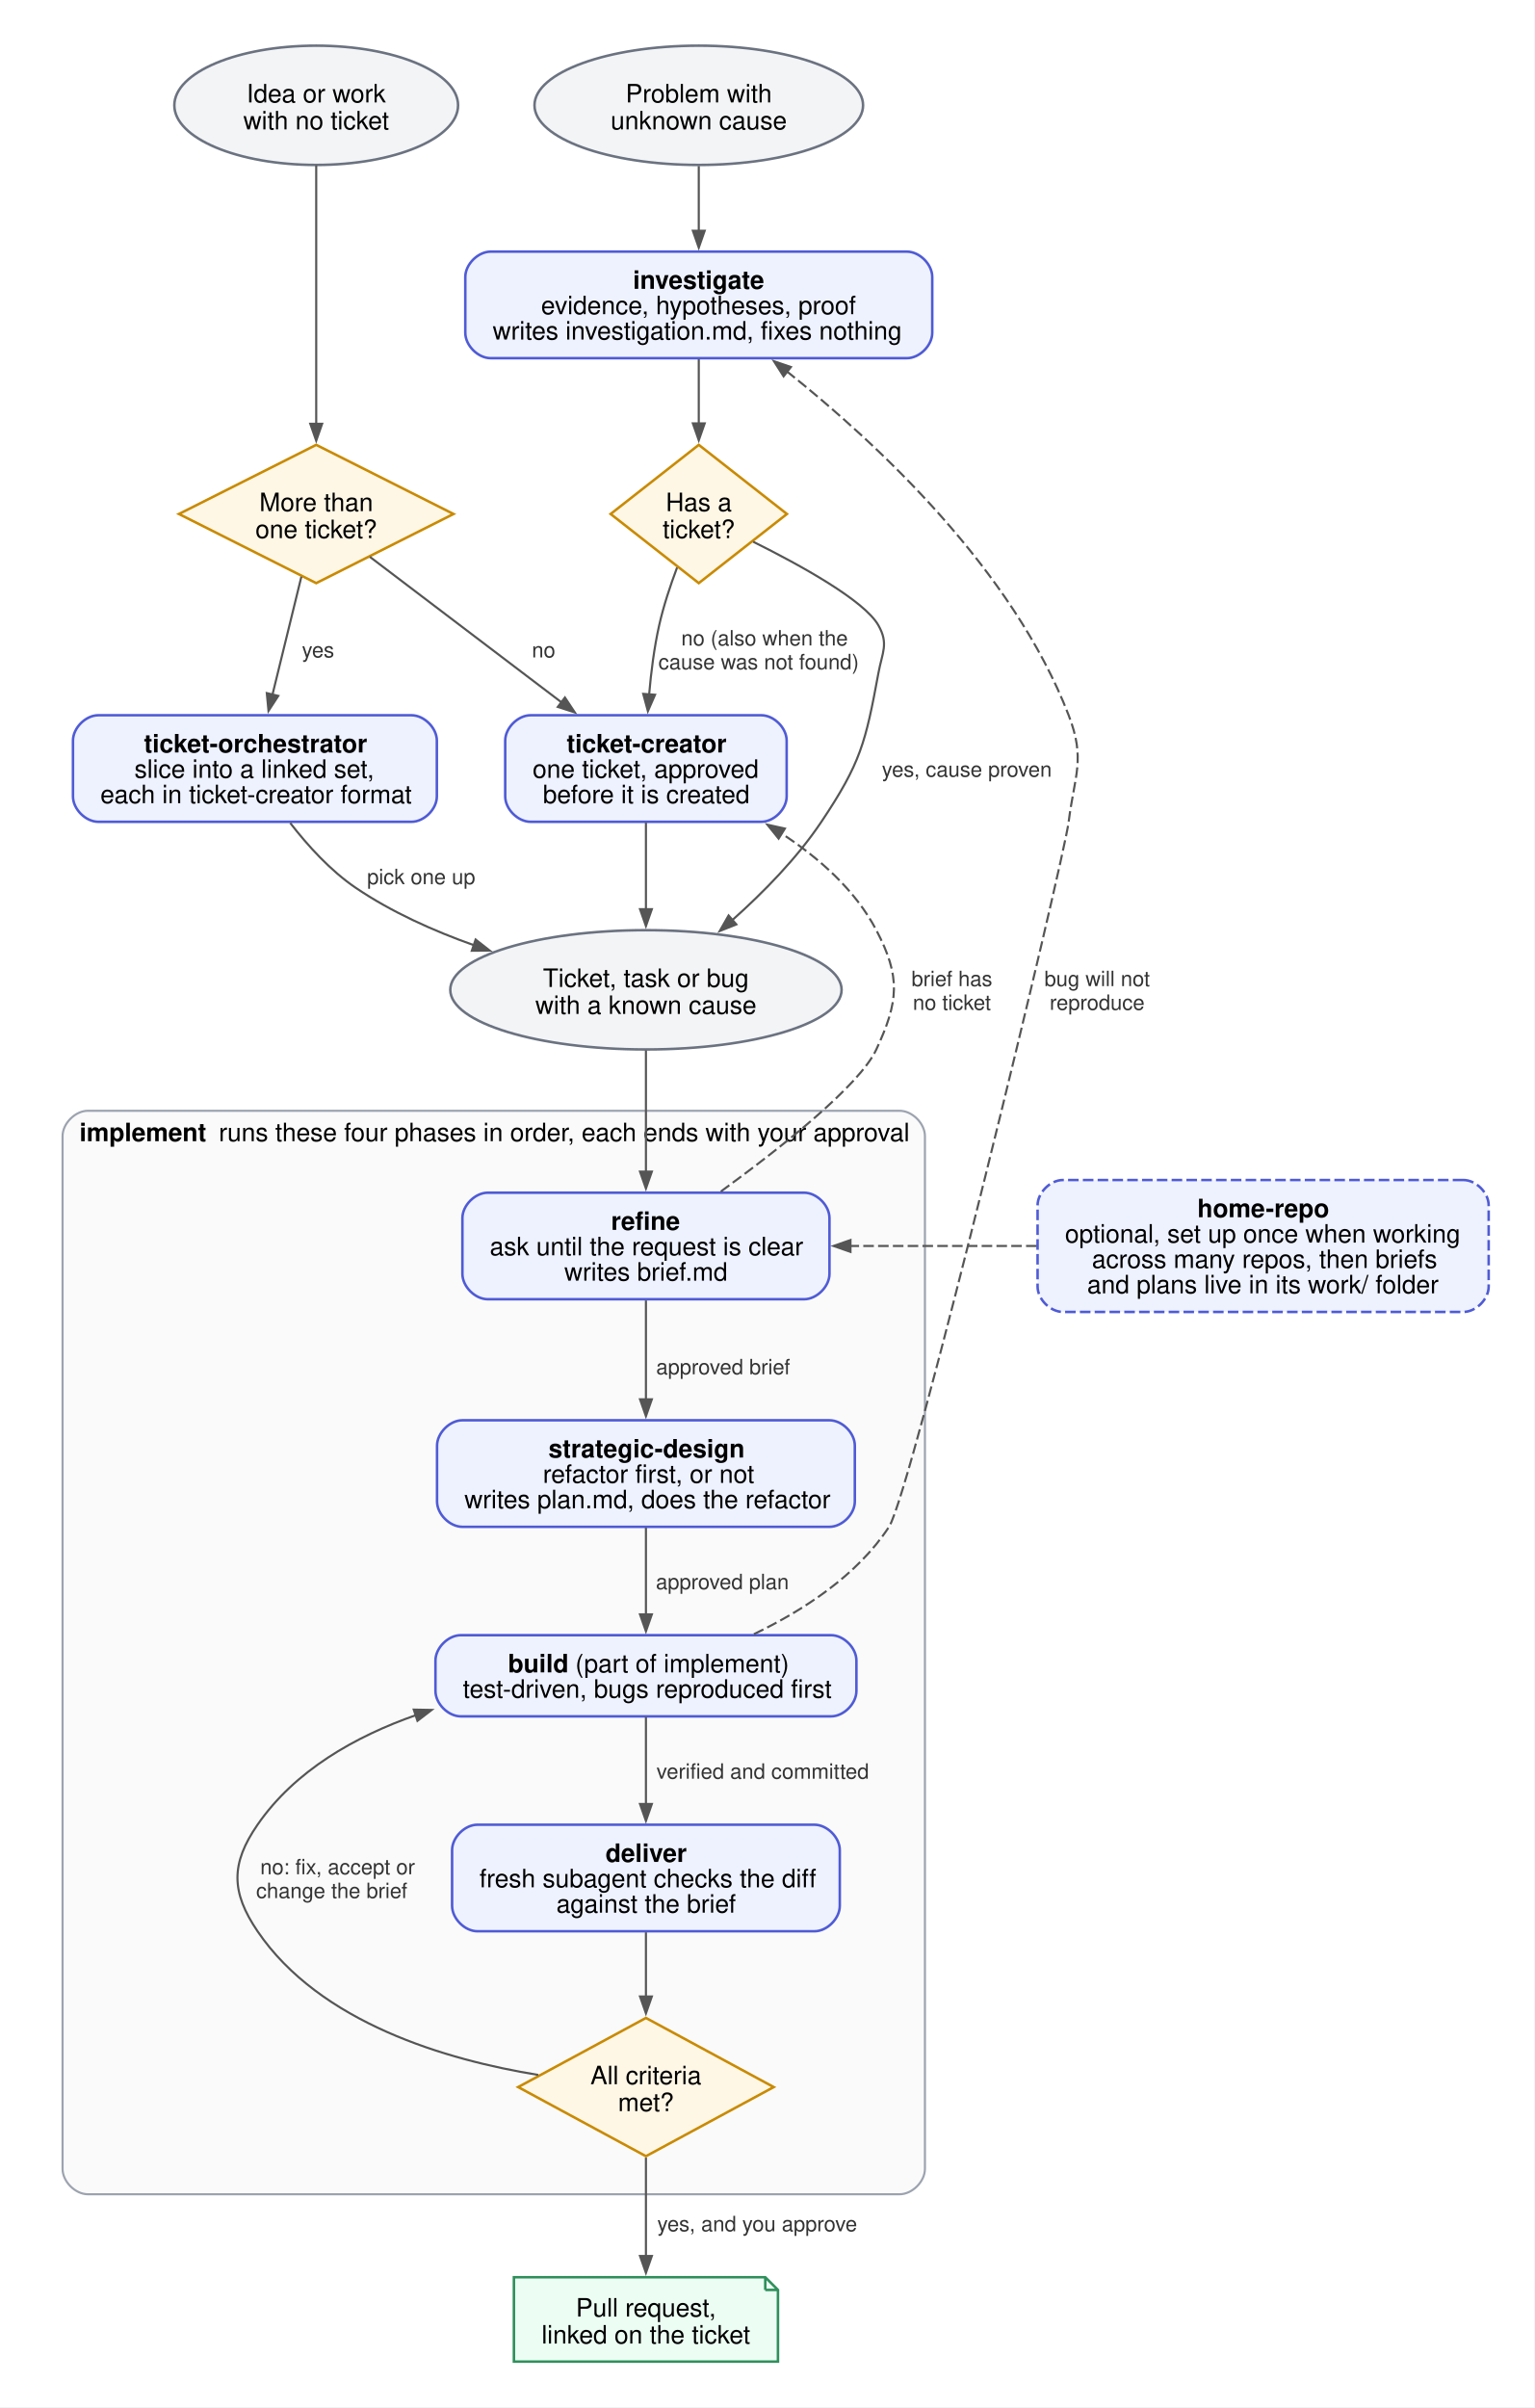
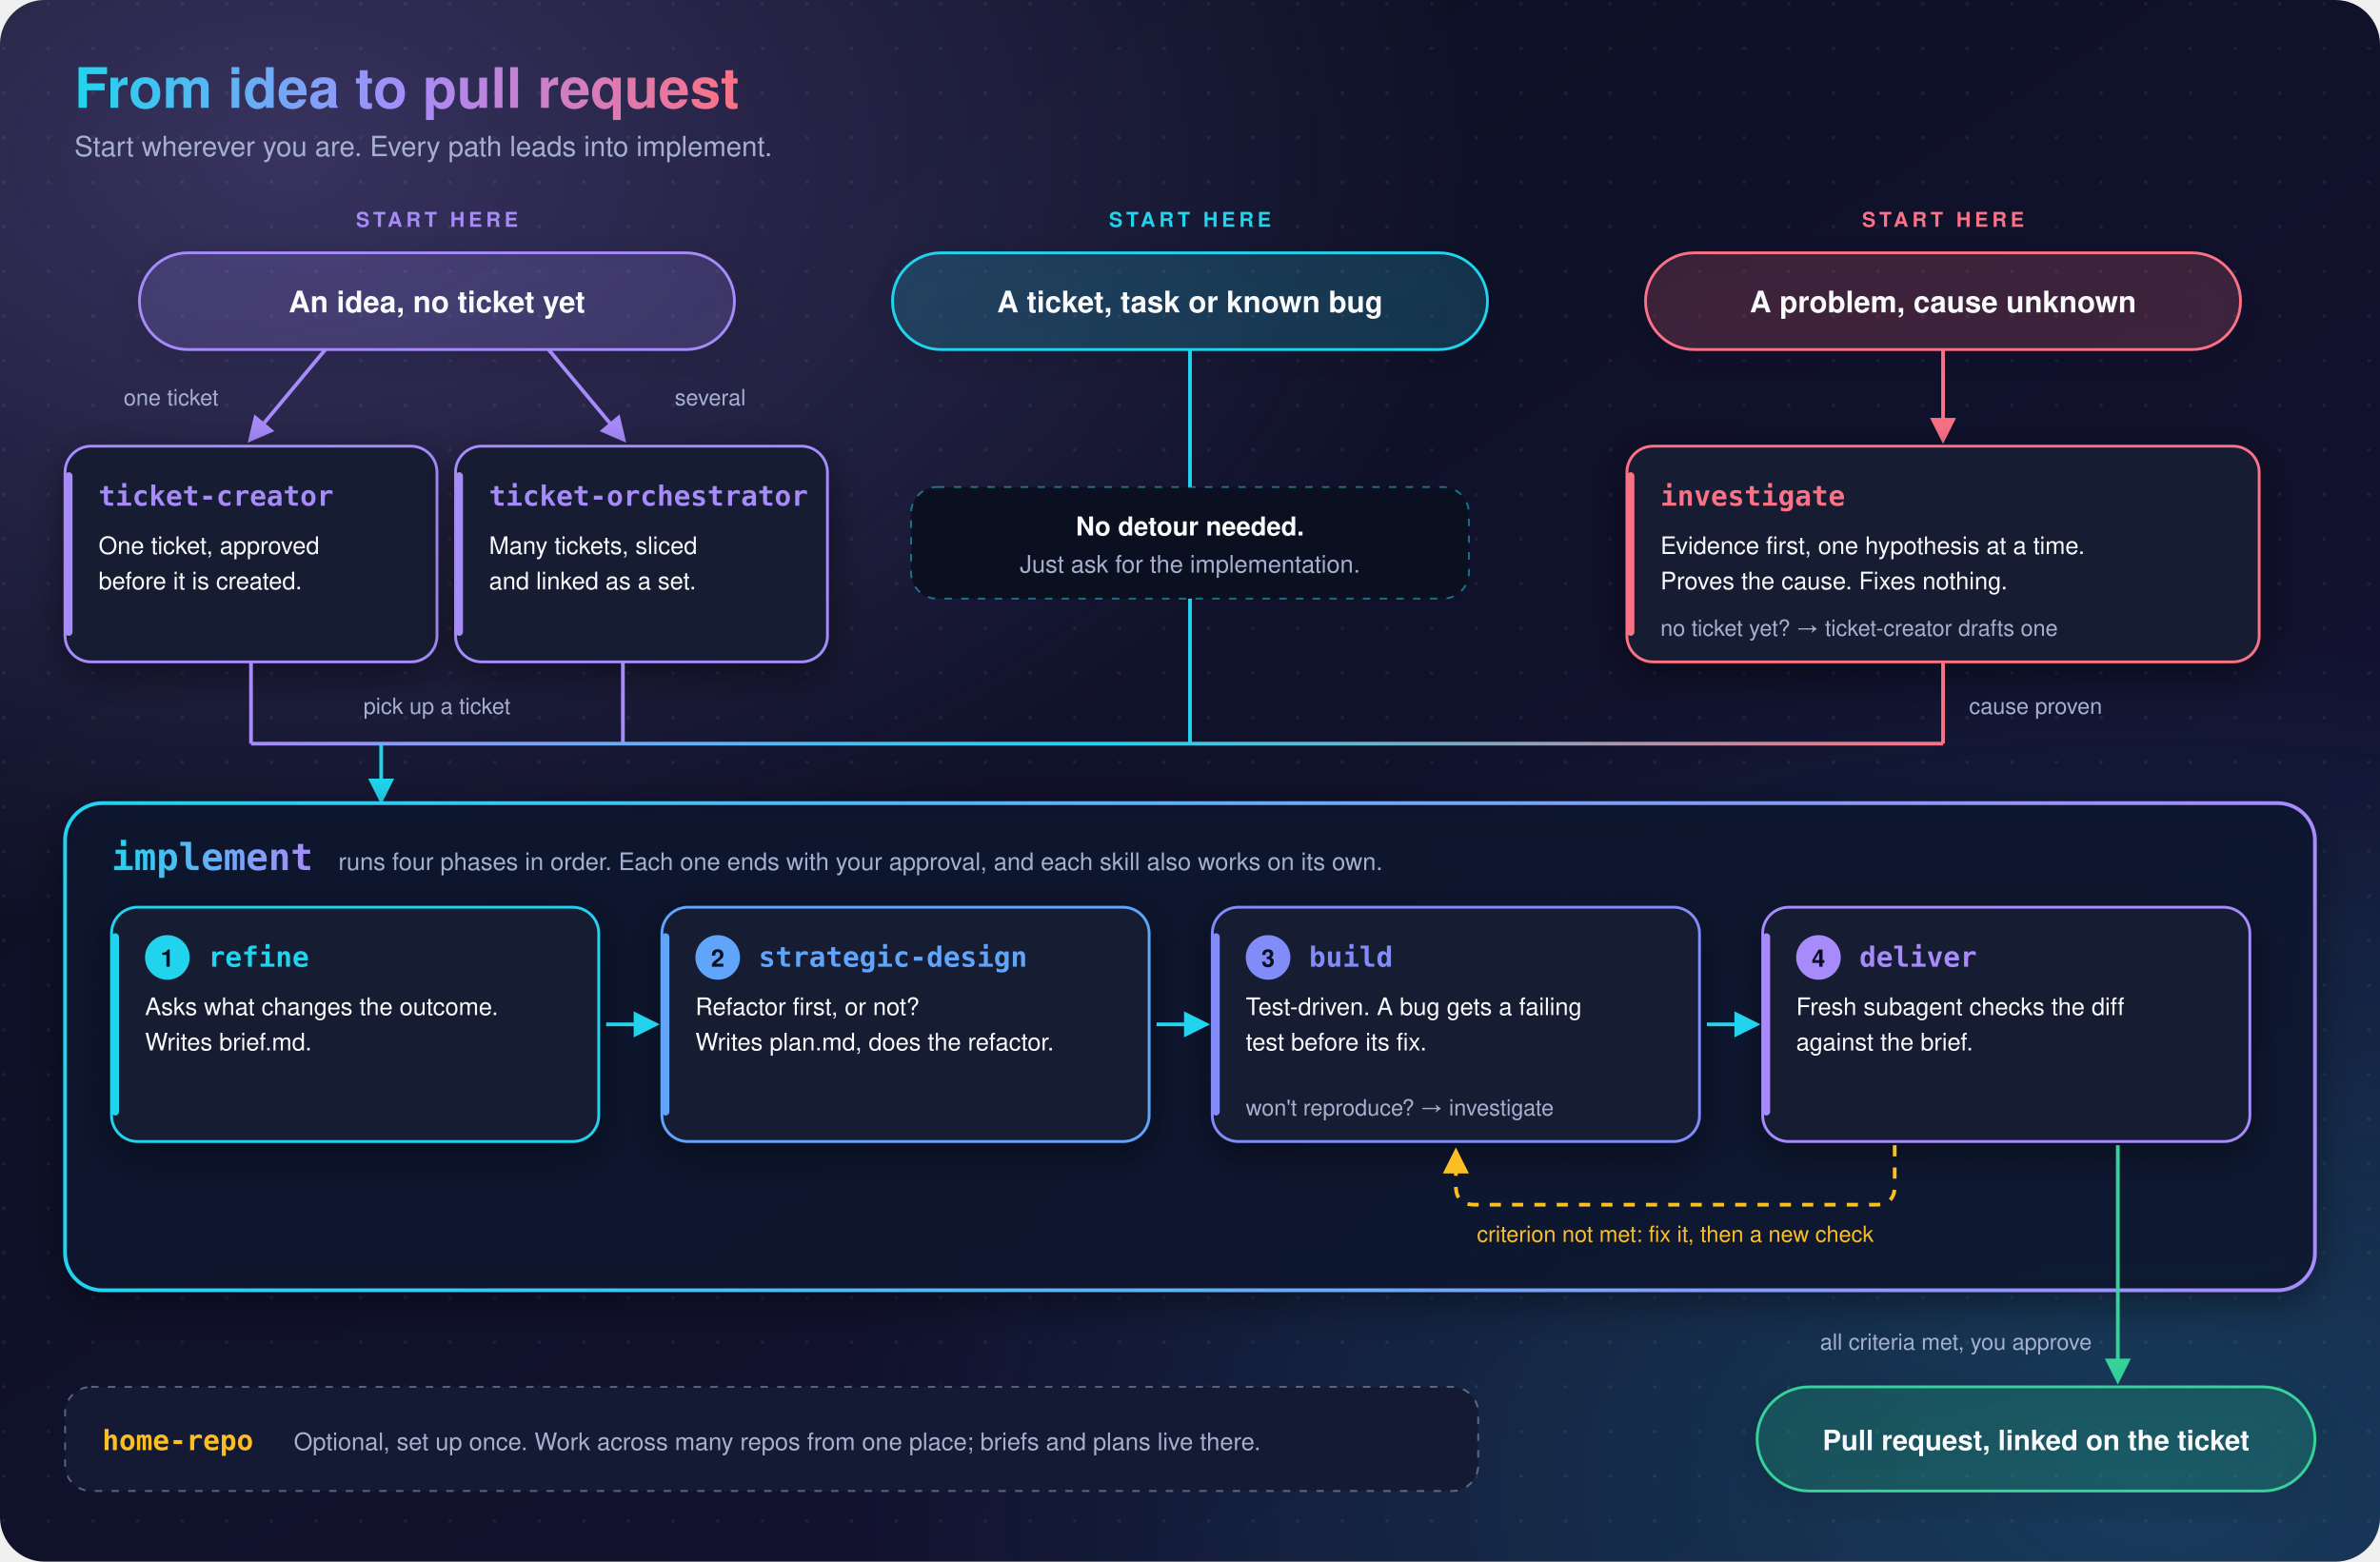
- <svg xmlns="http://www.w3.org/2000/svg" width="726pt" height="1139pt" viewBox="0.00 0.00 726.00 1139.00">
-   <g id="graph0" class="graph" transform="scale(1 1) rotate(0) translate(21.6 1117.05)">
-     <polygon fill="white" stroke="none" points="-21.6,21.6 -21.6,-1117.05 704.31,-1117.05 704.31,21.6 -21.6,21.6" />
-     <g id="clust1" class="cluster">
-       <path fill="#fafafa" stroke="#9ca3af" d="M20,-79.15C20,-79.15 404,-79.15 404,-79.15 410,-79.15 416,-85.15 416,-91.15 416,-91.15 416,-579.65 416,-579.65 416,-585.65 410,-591.65 404,-591.65 404,-591.65 20,-591.65 20,-591.65 14,-591.65 8,-585.65 8,-579.65 8,-579.65 8,-91.15 8,-91.15 8,-85.15 14,-79.15 20,-79.15" />
-       <text xml:space="preserve" text-anchor="start" x="16" y="-577.25" font-family="Helvetica,Arial,sans-serif" font-weight="bold" font-size="12.00">implement</text>
-       <text xml:space="preserve" text-anchor="start" x="75.25" y="-577.25" font-family="Helvetica,Arial,sans-serif" font-size="12.00">  runs these four phases in order, each ends with your approval</text>
-     </g>
-     <g id="node1" class="node">
-       <ellipse fill="#f3f4f6" stroke="#6b7280" stroke-width="1.2" cx="128" cy="-1067.24" rx="67.12" ry="28.21" />
-       <text xml:space="preserve" text-anchor="middle" x="128" y="-1068.59" font-family="Helvetica,Arial,sans-serif" font-size="12.00">Idea or work</text>
-       <text xml:space="preserve" text-anchor="middle" x="128" y="-1055.84" font-family="Helvetica,Arial,sans-serif" font-size="12.00">with no ticket</text>
-     </g>
-     <g id="node4" class="node">
-       <polygon fill="#fff7e6" stroke="#c98a00" stroke-width="1.2" points="128,-906.63 63.05,-873.93 128,-841.23 192.95,-873.93 128,-906.63" />
-       <text xml:space="preserve" text-anchor="middle" x="128" y="-875.28" font-family="Helvetica,Arial,sans-serif" font-size="12.00">More than</text>
-       <text xml:space="preserve" text-anchor="middle" x="128" y="-862.53" font-family="Helvetica,Arial,sans-serif" font-size="12.00">one ticket?</text>
-     </g>
-     <g id="edge6" class="edge">
-       <path fill="none" stroke="#555555" d="M128,-1038.83C128,-1006.73 128,-953.24 128,-916.14" />
-       <polygon fill="#555555" stroke="#555555" points="130.8,-916.59 128,-908.59 125.2,-916.59 130.8,-916.59" />
-     </g>
-     <g id="node2" class="node">
-       <ellipse fill="#f3f4f6" stroke="#6b7280" stroke-width="1.2" cx="309" cy="-1067.24" rx="77.73" ry="28.21" />
-       <text xml:space="preserve" text-anchor="middle" x="309" y="-1068.59" font-family="Helvetica,Arial,sans-serif" font-size="12.00">Problem with</text>
-       <text xml:space="preserve" text-anchor="middle" x="309" y="-1055.84" font-family="Helvetica,Arial,sans-serif" font-size="12.00">unknown cause</text>
-     </g>
-     <g id="node10" class="node">
-       <path fill="#eef2ff" stroke="#4f5bd5" stroke-width="1.2" d="M407.46,-998.03C407.46,-998.03 210.54,-998.03 210.54,-998.03 204.54,-998.03 198.54,-992.03 198.54,-986.03 198.54,-986.03 198.54,-959.63 198.54,-959.63 198.54,-953.63 204.54,-947.63 210.54,-947.63 210.54,-947.63 407.46,-947.63 407.46,-947.63 413.46,-947.63 419.46,-953.63 419.46,-959.63 419.46,-959.63 419.46,-986.03 419.46,-986.03 419.46,-992.03 413.46,-998.03 407.46,-998.03" />
-       <text xml:space="preserve" text-anchor="start" x="277.88" y="-980.43" font-family="Helvetica,Arial,sans-serif" font-weight="bold" font-size="12.00">investigate</text>
-       <text xml:space="preserve" text-anchor="start" x="234.38" y="-968.43" font-family="Helvetica,Arial,sans-serif" font-size="12.00">evidence, hypotheses, proof</text>
-       <text xml:space="preserve" text-anchor="start" x="211.5" y="-956.43" font-family="Helvetica,Arial,sans-serif" font-size="12.00">writes investigation.md, fixes nothing</text>
-     </g>
-     <g id="edge11" class="edge">
-       <path fill="none" stroke="#555555" d="M309,-1038.51C309,-1028.84 309,-1017.88 309,-1007.77" />
-       <polygon fill="#555555" stroke="#555555" points="311.8,-1007.91 309,-999.91 306.2,-1007.91 311.8,-1007.91" />
-     </g>
-     <g id="node3" class="node">
-       <ellipse fill="#f3f4f6" stroke="#6b7280" stroke-width="1.2" cx="284" cy="-648.86" rx="92.57" ry="28.21" />
-       <text xml:space="preserve" text-anchor="middle" x="284" y="-650.21" font-family="Helvetica,Arial,sans-serif" font-size="12.00">Ticket, task or bug</text>
-       <text xml:space="preserve" text-anchor="middle" x="284" y="-637.46" font-family="Helvetica,Arial,sans-serif" font-size="12.00">with a known cause</text>
-     </g>
-     <g id="node12" class="node">
-       <path fill="#eef2ff" stroke="#4f5bd5" stroke-width="1.2" d="M358.83,-552.9C358.83,-552.9 209.17,-552.9 209.17,-552.9 203.17,-552.9 197.17,-546.9 197.17,-540.9 197.17,-540.9 197.17,-514.5 197.17,-514.5 197.17,-508.5 203.17,-502.5 209.17,-502.5 209.17,-502.5 358.83,-502.5 358.83,-502.5 364.83,-502.5 370.83,-508.5 370.83,-514.5 370.83,-514.5 370.83,-540.9 370.83,-540.9 370.83,-546.9 364.83,-552.9 358.83,-552.9" />
-       <text xml:space="preserve" text-anchor="start" x="267.5" y="-535.3" font-family="Helvetica,Arial,sans-serif" font-weight="bold" font-size="12.00">refine</text>
-       <text xml:space="preserve" text-anchor="start" x="210.12" y="-523.3" font-family="Helvetica,Arial,sans-serif" font-size="12.00">ask until the request is clear</text>
-       <text xml:space="preserve" text-anchor="start" x="245.38" y="-511.3" font-family="Helvetica,Arial,sans-serif" font-size="12.00">writes brief.md</text>
-     </g>
-     <g id="edge15" class="edge">
-       <path fill="none" stroke="#555555" d="M284,-620.23C284,-603.09 284,-580.95 284,-562.74" />
-       <polygon fill="#555555" stroke="#555555" points="286.8,-562.87 284,-554.87 281.2,-562.87 286.8,-562.87" />
-     </g>
-     <g id="node8" class="node">
-       <path fill="#eef2ff" stroke="#4f5bd5" stroke-width="1.2" d="M338.58,-778.73C338.58,-778.73 229.42,-778.73 229.42,-778.73 223.42,-778.73 217.42,-772.73 217.42,-766.73 217.42,-766.73 217.42,-740.33 217.42,-740.33 217.42,-734.33 223.42,-728.33 229.42,-728.33 229.42,-728.33 338.58,-728.33 338.58,-728.33 344.58,-728.33 350.58,-734.33 350.58,-740.33 350.58,-740.33 350.58,-766.73 350.58,-766.73 350.58,-772.73 344.58,-778.73 338.58,-778.73" />
-       <text xml:space="preserve" text-anchor="start" x="246.5" y="-761.13" font-family="Helvetica,Arial,sans-serif" font-weight="bold" font-size="12.00">ticket-creator</text>
-       <text xml:space="preserve" text-anchor="start" x="230.38" y="-749.13" font-family="Helvetica,Arial,sans-serif" font-size="12.00">one ticket, approved</text>
-       <text xml:space="preserve" text-anchor="start" x="235.25" y="-737.13" font-family="Helvetica,Arial,sans-serif" font-size="12.00">before it is created</text>
-     </g>
-     <g id="edge7" class="edge">
-       <path fill="none" stroke="#555555" d="M153.41,-853.64C177.98,-834.99 215.58,-806.46 244.13,-784.78" />
-       <polygon fill="#555555" stroke="#555555" points="245.67,-787.13 250.35,-780.07 242.29,-782.67 245.67,-787.13" />
-       <text xml:space="preserve" text-anchor="middle" x="232.81" y="-806.1" font-family="Helvetica,Arial,sans-serif" font-size="10.00" fill="#333333">  no</text>
-     </g>
-     <g id="node9" class="node">
-       <path fill="#eef2ff" stroke="#4f5bd5" stroke-width="1.2" d="M173.08,-778.73C173.08,-778.73 24.92,-778.73 24.92,-778.73 18.92,-778.73 12.92,-772.73 12.92,-766.73 12.92,-766.73 12.92,-740.33 12.92,-740.33 12.92,-734.33 18.92,-728.33 24.92,-728.33 24.92,-728.33 173.08,-728.33 173.08,-728.33 179.08,-728.33 185.08,-734.33 185.08,-740.33 185.08,-740.33 185.08,-766.73 185.08,-766.73 185.08,-772.73 179.08,-778.73 173.08,-778.73" />
-       <text xml:space="preserve" text-anchor="start" x="46.5" y="-761.13" font-family="Helvetica,Arial,sans-serif" font-weight="bold" font-size="12.00">ticket-orchestrator</text>
-       <text xml:space="preserve" text-anchor="start" x="42" y="-749.13" font-family="Helvetica,Arial,sans-serif" font-size="12.00">slice into a linked set,</text>
-       <text xml:space="preserve" text-anchor="start" x="25.88" y="-737.13" font-family="Helvetica,Arial,sans-serif" font-size="12.00">each in ticket-creator format</text>
-     </g>
-     <g id="edge8" class="edge">
-       <path fill="none" stroke="#555555" d="M120.98,-844.27C116.84,-827.36 111.58,-805.89 107.24,-788.19" />
-       <polygon fill="#555555" stroke="#555555" points="110.05,-787.89 105.43,-780.79 104.62,-789.22 110.05,-787.89" />
-       <text xml:space="preserve" text-anchor="middle" x="126.11" y="-806.1" font-family="Helvetica,Arial,sans-serif" font-size="10.00" fill="#333333">  yes</text>
-     </g>
-     <g id="node5" class="node">
-       <polygon fill="#fff7e6" stroke="#c98a00" stroke-width="1.2" points="309,-906.63 267.3,-873.93 309,-841.23 350.7,-873.93 309,-906.63" />
-       <text xml:space="preserve" text-anchor="middle" x="309" y="-875.28" font-family="Helvetica,Arial,sans-serif" font-size="12.00">Has a</text>
-       <text xml:space="preserve" text-anchor="middle" x="309" y="-862.53" font-family="Helvetica,Arial,sans-serif" font-size="12.00">ticket?</text>
-     </g>
-     <g id="edge14" class="edge">
-       <path fill="none" stroke="#555555" d="M334.75,-860.8C357.28,-849.6 387.4,-832.97 394,-821.23 398.9,-812.51 395.82,-808.56 394,-798.73 387.9,-765.78 385.64,-756.18 367,-728.33 355.53,-711.19 339.68,-695.03 324.91,-681.88" />
-       <polygon fill="#555555" stroke="#555555" points="326.78,-679.8 318.91,-676.67 323.11,-684.03 326.78,-679.8" />
-       <text xml:space="preserve" text-anchor="middle" x="433.04" y="-749.65" font-family="Helvetica,Arial,sans-serif" font-size="10.00" fill="#333333">  yes, cause proven</text>
-     </g>
-     <g id="edge13" class="edge">
-       <path fill="none" stroke="#555555" d="M298.73,-848.59C295.53,-840.07 292.3,-830.36 290.25,-821.23 287.89,-810.71 286.42,-799.07 285.51,-788.5" />
-       <polygon fill="#555555" stroke="#555555" points="288.31,-788.43 284.92,-780.66 282.72,-788.85 288.31,-788.43" />
-       <text xml:space="preserve" text-anchor="middle" x="340.12" y="-811.73" font-family="Helvetica,Arial,sans-serif" font-size="10.00" fill="#333333">no (also when the</text>
-       <text xml:space="preserve" text-anchor="middle" x="340.12" y="-800.48" font-family="Helvetica,Arial,sans-serif" font-size="10.00" fill="#333333">cause was not found)  </text>
-     </g>
-     <g id="node6" class="node">
-       <polygon fill="#fff7e6" stroke="#c98a00" stroke-width="1.2" points="284,-162.55 223.55,-129.85 284,-97.15 344.45,-129.85 284,-162.55" />
-       <text xml:space="preserve" text-anchor="middle" x="284" y="-131.2" font-family="Helvetica,Arial,sans-serif" font-size="12.00">All criteria</text>
-       <text xml:space="preserve" text-anchor="middle" x="284" y="-118.45" font-family="Helvetica,Arial,sans-serif" font-size="12.00">met?</text>
-     </g>
-     <g id="node7" class="node">
-       <polygon fill="#ecfdf3" stroke="#2f8f5b" stroke-width="1.2" points="340.46,-39.9 221.54,-39.9 221.54,0 346.46,0 346.46,-33.9 340.46,-39.9" />
-       <polyline fill="none" stroke="#2f8f5b" stroke-width="1.2" points="340.46,-39.9 340.46,-33.9" />
-       <polyline fill="none" stroke="#2f8f5b" stroke-width="1.2" points="346.46,-33.9 340.46,-33.9" />
-       <text xml:space="preserve" text-anchor="middle" x="284" y="-21.3" font-family="Helvetica,Arial,sans-serif" font-size="12.00">Pull request,</text>
-       <text xml:space="preserve" text-anchor="middle" x="284" y="-8.55" font-family="Helvetica,Arial,sans-serif" font-size="12.00">linked on the ticket</text>
-     </g>
-     <g id="edge16" class="edge">
-       <path fill="none" stroke="#555555" d="M284,-96.48C284,-81.65 284,-64.22 284,-49.84" />
-       <polygon fill="#555555" stroke="#555555" points="286.8,-49.95 284,-41.95 281.2,-49.95 286.8,-49.95" />
-       <text xml:space="preserve" text-anchor="middle" x="333.88" y="-61.65" font-family="Helvetica,Arial,sans-serif" font-size="10.00" fill="#333333">  yes, and you approve</text>
-     </g>
-     <g id="node14" class="node">
-       <path fill="#eef2ff" stroke="#4f5bd5" stroke-width="1.2" d="M371.58,-343.6C371.58,-343.6 196.42,-343.6 196.42,-343.6 190.42,-343.6 184.42,-337.6 184.42,-331.6 184.42,-331.6 184.42,-317.2 184.42,-317.2 184.42,-311.2 190.42,-305.2 196.42,-305.2 196.42,-305.2 371.58,-305.2 371.58,-305.2 377.58,-305.2 383.58,-311.2 383.58,-317.2 383.58,-317.2 383.58,-331.6 383.58,-331.6 383.58,-337.6 377.58,-343.6 371.58,-343.6" />
-       <text xml:space="preserve" text-anchor="start" x="218.75" y="-326" font-family="Helvetica,Arial,sans-serif" font-weight="bold" font-size="12.00">build</text>
-       <text xml:space="preserve" text-anchor="start" x="247.25" y="-326" font-family="Helvetica,Arial,sans-serif" font-size="12.00"> (part of implement)</text>
-       <text xml:space="preserve" text-anchor="start" x="197.38" y="-314" font-family="Helvetica,Arial,sans-serif" font-size="12.00">test-driven, bugs reproduced first</text>
-     </g>
-     <g id="edge5" class="edge">
-       <path fill="none" stroke="#555555" d="M233.03,-135.6C189.63,-142.65 129.76,-160.14 100.25,-203.55 87.66,-222.08 87.51,-235.52 100.25,-253.95 117.9,-279.49 146.22,-295.64 175.4,-305.86" />
-       <polygon fill="#555555" stroke="#555555" points="174.15,-308.4 182.62,-308.24 175.9,-303.08 174.15,-308.4" />
-       <text xml:space="preserve" text-anchor="middle" x="138.12" y="-230.5" font-family="Helvetica,Arial,sans-serif" font-size="10.00" fill="#333333">no: fix, accept or</text>
-       <text xml:space="preserve" text-anchor="middle" x="138.12" y="-219.25" font-family="Helvetica,Arial,sans-serif" font-size="10.00" fill="#333333">change the brief  </text>
-     </g>
-     <g id="edge9" class="edge">
-       <path fill="none" stroke="#555555" d="M284,-727.94C284,-715.6 284,-700.4 284,-686.7" />
-       <polygon fill="#555555" stroke="#555555" points="286.8,-687.02 284,-679.02 281.2,-687.02 286.8,-687.02" />
-     </g>
-     <g id="edge10" class="edge">
-       <path fill="none" stroke="#555555" d="M115.71,-727.77C123.98,-717.09 134.76,-705.2 146.75,-697.08 163.57,-685.68 183.42,-676.77 202.71,-669.93" />
-       <polygon fill="#555555" stroke="#555555" points="203.42,-672.64 210.09,-667.41 201.62,-667.34 203.42,-672.64" />
-       <text xml:space="preserve" text-anchor="middle" x="174.88" y="-698.83" font-family="Helvetica,Arial,sans-serif" font-size="10.00" fill="#333333">  pick one up</text>
-     </g>
-     <g id="edge12" class="edge">
-       <path fill="none" stroke="#555555" d="M309,-947.12C309,-937.85 309,-927.04 309,-916.64" />
-       <polygon fill="#555555" stroke="#555555" points="311.8,-916.79 309,-908.79 306.2,-916.79 311.8,-916.79" />
-     </g>
-     <g id="node11" class="node">
-       <path fill="#eef2ff" stroke="#4f5bd5" stroke-width="1.2" stroke-dasharray="5,2" d="M670.71,-558.9C670.71,-558.9 481.29,-558.9 481.29,-558.9 475.29,-558.9 469.29,-552.9 469.29,-546.9 469.29,-546.9 469.29,-508.5 469.29,-508.5 469.29,-502.5 475.29,-496.5 481.29,-496.5 481.29,-496.5 670.71,-496.5 670.71,-496.5 676.71,-496.5 682.71,-502.5 682.71,-508.5 682.71,-508.5 682.71,-546.9 682.71,-546.9 682.71,-552.9 676.71,-558.9 670.71,-558.9" />
-       <text xml:space="preserve" text-anchor="start" x="544.88" y="-541.3" font-family="Helvetica,Arial,sans-serif" font-weight="bold" font-size="12.00">home-repo</text>
-       <text xml:space="preserve" text-anchor="start" x="482.25" y="-529.3" font-family="Helvetica,Arial,sans-serif" font-size="12.00">optional, set up once when working</text>
-       <text xml:space="preserve" text-anchor="start" x="495" y="-517.3" font-family="Helvetica,Arial,sans-serif" font-size="12.00">across many repos, then briefs</text>
-       <text xml:space="preserve" text-anchor="start" x="492.75" y="-505.3" font-family="Helvetica,Arial,sans-serif" font-size="12.00">and plans live in its work/ folder</text>
-     </g>
-     <g id="edge19" class="edge">
-       <path fill="none" stroke="#555555" stroke-dasharray="5,2" d="M468.83,-527.7C439.36,-527.7 409.88,-527.7 380.41,-527.7" />
-       <polygon fill="#555555" stroke="#555555" points="380.77,-524.9 372.77,-527.7 380.77,-530.5 380.77,-524.9" />
-     </g>
-     <g id="edge18" class="edge">
-       <path fill="none" stroke="#555555" stroke-dasharray="5,2" d="M319.43,-553.45C348.13,-574.37 385.07,-603.59 393,-620.65 403.57,-643.39 404.64,-654.86 393,-677.08 383,-696.16 365.73,-711.38 347.86,-723.01" />
-       <polygon fill="#555555" stroke="#555555" points="346.78,-720.38 341.46,-726.97 349.74,-725.13 346.78,-720.38" />
-       <text xml:space="preserve" text-anchor="middle" x="424.58" y="-650.61" font-family="Helvetica,Arial,sans-serif" font-size="10.00" fill="#333333">   brief has</text>
-       <text xml:space="preserve" text-anchor="middle" x="424.58" y="-639.36" font-family="Helvetica,Arial,sans-serif" font-size="10.00" fill="#333333">   no ticket</text>
-     </g>
-     <g id="node13" class="node">
-       <path fill="#eef2ff" stroke="#4f5bd5" stroke-width="1.2" d="M370.83,-445.25C370.83,-445.25 197.17,-445.25 197.17,-445.25 191.17,-445.25 185.17,-439.25 185.17,-433.25 185.17,-433.25 185.17,-406.85 185.17,-406.85 185.17,-400.85 191.17,-394.85 197.17,-394.85 197.17,-394.85 370.83,-394.85 370.83,-394.85 376.83,-394.85 382.83,-400.85 382.83,-406.85 382.83,-406.85 382.83,-433.25 382.83,-433.25 382.83,-439.25 376.83,-445.25 370.83,-445.25" />
-       <text xml:space="preserve" text-anchor="start" x="237.88" y="-427.65" font-family="Helvetica,Arial,sans-serif" font-weight="bold" font-size="12.00">strategic-design</text>
-       <text xml:space="preserve" text-anchor="start" x="235.25" y="-415.65" font-family="Helvetica,Arial,sans-serif" font-size="12.00">refactor first, or not</text>
-       <text xml:space="preserve" text-anchor="start" x="198.12" y="-403.65" font-family="Helvetica,Arial,sans-serif" font-size="12.00">writes plan.md, does the refactor</text>
-     </g>
-     <g id="edge1" class="edge">
-       <path fill="none" stroke="#555555" d="M284,-501.93C284,-487.89 284,-470.12 284,-454.82" />
-       <polygon fill="#555555" stroke="#555555" points="286.8,-455.18 284,-447.18 281.2,-455.18 286.8,-455.18" />
-       <text xml:space="preserve" text-anchor="middle" x="317.75" y="-467" font-family="Helvetica,Arial,sans-serif" font-size="10.00" fill="#333333">  approved brief</text>
-     </g>
-     <g id="edge2" class="edge">
-       <path fill="none" stroke="#555555" d="M284,-394.44C284,-381.83 284,-366.43 284,-353.37" />
-       <polygon fill="#555555" stroke="#555555" points="286.8,-353.44 284,-345.44 281.2,-353.44 286.8,-353.44" />
-       <text xml:space="preserve" text-anchor="middle" x="317.38" y="-365.35" font-family="Helvetica,Arial,sans-serif" font-size="10.00" fill="#333333">  approved plan</text>
-     </g>
-     <g id="edge17" class="edge">
-       <path fill="none" stroke="#555555" stroke-dasharray="5,2" d="M335.1,-344.1C358.34,-355.25 383.95,-371.81 399,-394.85 409.45,-410.86 481.62,-709.36 484,-728.33 486.79,-750.55 492.06,-757.83 484,-778.73 457.43,-847.62 393.61,-907.15 350.84,-941.26" />
-       <polygon fill="#555555" stroke="#555555" points="349.13,-939.04 344.57,-946.19 352.59,-943.45 349.13,-939.04" />
-       <text xml:space="preserve" text-anchor="middle" x="497.47" y="-650.61" font-family="Helvetica,Arial,sans-serif" font-size="10.00" fill="#333333">bug will not</text>
-       <text xml:space="preserve" text-anchor="middle" x="497.47" y="-639.36" font-family="Helvetica,Arial,sans-serif" font-size="10.00" fill="#333333">reproduce</text>
-     </g>
-     <g id="node15" class="node">
-       <path fill="#eef2ff" stroke="#4f5bd5" stroke-width="1.2" d="M363.71,-253.95C363.71,-253.95 204.29,-253.95 204.29,-253.95 198.29,-253.95 192.29,-247.95 192.29,-241.95 192.29,-241.95 192.29,-215.55 192.29,-215.55 192.29,-209.55 198.29,-203.55 204.29,-203.55 204.29,-203.55 363.71,-203.55 363.71,-203.55 369.71,-203.55 375.71,-209.55 375.71,-215.55 375.71,-215.55 375.71,-241.95 375.71,-241.95 375.71,-247.95 369.71,-253.95 363.71,-253.95" />
-       <text xml:space="preserve" text-anchor="start" x="264.88" y="-236.35" font-family="Helvetica,Arial,sans-serif" font-weight="bold" font-size="12.00">deliver</text>
-       <text xml:space="preserve" text-anchor="start" x="205.25" y="-224.35" font-family="Helvetica,Arial,sans-serif" font-size="12.00">fresh subagent checks the diff</text>
-       <text xml:space="preserve" text-anchor="start" x="241.62" y="-212.35" font-family="Helvetica,Arial,sans-serif" font-size="12.00">against the brief</text>
-     </g>
-     <g id="edge3" class="edge">
-       <path fill="none" stroke="#555555" d="M284,-304.9C284,-293.12 284,-277.51 284,-263.56" />
-       <polygon fill="#555555" stroke="#555555" points="286.8,-263.76 284,-255.76 281.2,-263.76 286.8,-263.76" />
-       <text xml:space="preserve" text-anchor="middle" x="336.5" y="-275.7" font-family="Helvetica,Arial,sans-serif" font-size="10.00" fill="#333333">  verified and committed</text>
-     </g>
-     <g id="edge4" class="edge">
-       <path fill="none" stroke="#555555" d="M284,-203.05C284,-193.77 284,-182.96 284,-172.57" />
-       <polygon fill="#555555" stroke="#555555" points="286.8,-172.71 284,-164.71 281.2,-172.71 286.8,-172.71" />
-     </g>
-   </g>
+ <svg xmlns="http://www.w3.org/2000/svg" viewBox="0 0 1280 840" width="1280" height="840" role="img" aria-label="Workflow: three starting points that all lead into the implement skill and end in a pull request">
+   <defs>
+     <linearGradient id="bg" x1="0" y1="0" x2="1" y2="1">
+       <stop offset="0" stop-color="#0b1020" />
+       <stop offset="1" stop-color="#151235" />
+     </linearGradient>
+     <radialGradient id="g1" cx="0.12" cy="0.1" r="0.5">
+       <stop offset="0" stop-color="#a78bfa" stop-opacity="0.28" />
+       <stop offset="1" stop-color="#a78bfa" stop-opacity="0" />
+     </radialGradient>
+     <radialGradient id="g2" cx="0.9" cy="0.95" r="0.55">
+       <stop offset="0" stop-color="#22d3ee" stop-opacity="0.22" />
+       <stop offset="1" stop-color="#22d3ee" stop-opacity="0" />
+     </radialGradient>
+     <linearGradient id="band" x1="0" y1="0" x2="1" y2="0">
+       <stop offset="0" stop-color="#22d3ee" />
+       <stop offset="1" stop-color="#a78bfa" />
+     </linearGradient>
+     <linearGradient id="title" x1="0" y1="0" x2="1" y2="0">
+       <stop offset="0" stop-color="#22d3ee" />
+       <stop offset="0.5" stop-color="#a78bfa" />
+       <stop offset="1" stop-color="#fb7185" />
+     </linearGradient>
+     <linearGradient id="rail" gradientUnits="userSpaceOnUse" x1="135" y1="0" x2="1045" y2="0">
+       <stop offset="0" stop-color="#a78bfa" />
+       <stop offset="0.5" stop-color="#22d3ee" />
+       <stop offset="1" stop-color="#fb7185" />
+     </linearGradient>
+     <pattern id="dots" width="24" height="24" patternUnits="userSpaceOnUse">
+       <circle cx="2" cy="2" r="1" fill="#ffffff" fill-opacity="0.06" />
+     </pattern>
+     <filter id="glow" x="-20%" y="-30%" width="140%" height="160%">
+       <feDropShadow dx="0" dy="6" stdDeviation="10" flood-color="#000000" flood-opacity="0.45" />
+     </filter>
+     <marker id="arrow-a78bfa" viewBox="0 0 10 10" refX="8" refY="5" markerWidth="7" markerHeight="7" orient="auto-start-reverse">
+       <path d="M0,0 L10,5 L0,10 z" fill="#a78bfa" />
+     </marker>
+     <marker id="arrow-22d3ee" viewBox="0 0 10 10" refX="8" refY="5" markerWidth="7" markerHeight="7" orient="auto-start-reverse">
+       <path d="M0,0 L10,5 L0,10 z" fill="#22d3ee" />
+     </marker>
+     <marker id="arrow-fb7185" viewBox="0 0 10 10" refX="8" refY="5" markerWidth="7" markerHeight="7" orient="auto-start-reverse">
+       <path d="M0,0 L10,5 L0,10 z" fill="#fb7185" />
+     </marker>
+     <marker id="arrow-34d399" viewBox="0 0 10 10" refX="8" refY="5" markerWidth="7" markerHeight="7" orient="auto-start-reverse">
+       <path d="M0,0 L10,5 L0,10 z" fill="#34d399" />
+     </marker>
+     <marker id="arrow-fbbf24" viewBox="0 0 10 10" refX="8" refY="5" markerWidth="7" markerHeight="7" orient="auto-start-reverse">
+       <path d="M0,0 L10,5 L0,10 z" fill="#fbbf24" />
+     </marker>
+   </defs>
+   <rect width="1280" height="840" rx="24" fill="url(#bg)" />
+   <rect width="1280" height="840" rx="24" fill="url(#g1)" />
+   <rect width="1280" height="840" rx="24" fill="url(#g2)" />
+   <rect width="1280" height="840" rx="24" fill="url(#dots)" />
+   <text x="40" y="58" font-family="-apple-system,BlinkMacSystemFont,'Segoe UI',Helvetica,Arial,sans-serif" font-size="30" font-weight="800" fill="url(#title)" text-anchor="start" letter-spacing="0">From idea to pull request</text>
+   <text x="40" y="84" font-family="-apple-system,BlinkMacSystemFont,'Segoe UI',Helvetica,Arial,sans-serif" font-size="15" font-weight="400" fill="#a5b0cf" text-anchor="start" letter-spacing="0">Start wherever you are. Every path leads into implement.</text>
+   <text x="235" y="122" font-family="-apple-system,BlinkMacSystemFont,'Segoe UI',Helvetica,Arial,sans-serif" font-size="11" font-weight="700" fill="#a78bfa" text-anchor="middle" letter-spacing="2">START HERE</text>
+   <rect x="75.0" y="136" width="320" height="52" rx="26.0" fill="#a78bfa" fill-opacity="0.16" stroke="#a78bfa" stroke-width="1.5" filter="url(#glow)" />
+   <text x="235" y="168" font-family="-apple-system,BlinkMacSystemFont,'Segoe UI',Helvetica,Arial,sans-serif" font-size="16" font-weight="600" fill="#f8fafc" text-anchor="middle" letter-spacing="0">An idea, no ticket yet</text>
+   <text x="640" y="122" font-family="-apple-system,BlinkMacSystemFont,'Segoe UI',Helvetica,Arial,sans-serif" font-size="11" font-weight="700" fill="#22d3ee" text-anchor="middle" letter-spacing="2">START HERE</text>
+   <rect x="480.0" y="136" width="320" height="52" rx="26.0" fill="#22d3ee" fill-opacity="0.16" stroke="#22d3ee" stroke-width="1.5" filter="url(#glow)" />
+   <text x="640" y="168" font-family="-apple-system,BlinkMacSystemFont,'Segoe UI',Helvetica,Arial,sans-serif" font-size="16" font-weight="600" fill="#f8fafc" text-anchor="middle" letter-spacing="0">A ticket, task or known bug</text>
+   <text x="1045" y="122" font-family="-apple-system,BlinkMacSystemFont,'Segoe UI',Helvetica,Arial,sans-serif" font-size="11" font-weight="700" fill="#fb7185" text-anchor="middle" letter-spacing="2">START HERE</text>
+   <rect x="885.0" y="136" width="320" height="52" rx="26.0" fill="#fb7185" fill-opacity="0.16" stroke="#fb7185" stroke-width="1.5" filter="url(#glow)" />
+   <text x="1045" y="168" font-family="-apple-system,BlinkMacSystemFont,'Segoe UI',Helvetica,Arial,sans-serif" font-size="16" font-weight="600" fill="#f8fafc" text-anchor="middle" letter-spacing="0">A problem, cause unknown</text>
+   <path d="M175,188 L135,236" fill="none" stroke="#a78bfa" stroke-width="2" stroke-linejoin="round" marker-end="url(#arrow-a78bfa)" />
+   <path d="M295,188 L335,236" fill="none" stroke="#a78bfa" stroke-width="2" stroke-linejoin="round" marker-end="url(#arrow-a78bfa)" />
+   <text x="92" y="218" font-family="-apple-system,BlinkMacSystemFont,'Segoe UI',Helvetica,Arial,sans-serif" font-size="12" font-weight="400" fill="#a5b0cf" text-anchor="middle" letter-spacing="0">one ticket</text>
+   <text x="382" y="218" font-family="-apple-system,BlinkMacSystemFont,'Segoe UI',Helvetica,Arial,sans-serif" font-size="12" font-weight="400" fill="#a5b0cf" text-anchor="middle" letter-spacing="0">several</text>
+   <rect x="35" y="240" width="200" height="116" rx="14" fill="#141a33" stroke="#a78bfa" stroke-width="1.5" filter="url(#glow)" />
+   <rect x="35" y="254" width="4" height="88" rx="2" fill="#a78bfa" />
+   <text x="53" y="272" font-family="ui-monospace,SFMono-Regular,Menlo,Consolas,monospace" font-size="15" font-weight="700" fill="#a78bfa" text-anchor="start" letter-spacing="0">ticket-creator</text>
+   <text x="53" y="298" font-family="-apple-system,BlinkMacSystemFont,'Segoe UI',Helvetica,Arial,sans-serif" font-size="13" font-weight="400" fill="#f8fafc" text-anchor="start" letter-spacing="0">One ticket, approved</text>
+   <text x="53" y="317" font-family="-apple-system,BlinkMacSystemFont,'Segoe UI',Helvetica,Arial,sans-serif" font-size="13" font-weight="400" fill="#f8fafc" text-anchor="start" letter-spacing="0">before it is created.</text>
+   <rect x="245" y="240" width="200" height="116" rx="14" fill="#141a33" stroke="#a78bfa" stroke-width="1.5" filter="url(#glow)" />
+   <rect x="245" y="254" width="4" height="88" rx="2" fill="#a78bfa" />
+   <text x="263" y="272" font-family="ui-monospace,SFMono-Regular,Menlo,Consolas,monospace" font-size="15" font-weight="700" fill="#a78bfa" text-anchor="start" letter-spacing="0">ticket-orchestrator</text>
+   <text x="263" y="298" font-family="-apple-system,BlinkMacSystemFont,'Segoe UI',Helvetica,Arial,sans-serif" font-size="13" font-weight="400" fill="#f8fafc" text-anchor="start" letter-spacing="0">Many tickets, sliced</text>
+   <text x="263" y="317" font-family="-apple-system,BlinkMacSystemFont,'Segoe UI',Helvetica,Arial,sans-serif" font-size="13" font-weight="400" fill="#f8fafc" text-anchor="start" letter-spacing="0">and linked as a set.</text>
+   <path d="M135,356 L135,400" fill="none" stroke="#a78bfa" stroke-width="2" stroke-linejoin="round" />
+   <path d="M335,356 L335,400" fill="none" stroke="#a78bfa" stroke-width="2" stroke-linejoin="round" />
+   <text x="235" y="384" font-family="-apple-system,BlinkMacSystemFont,'Segoe UI',Helvetica,Arial,sans-serif" font-size="12" font-weight="400" fill="#a5b0cf" text-anchor="middle" letter-spacing="0">pick up a ticket</text>
+   <path d="M640,188 L640,400" fill="none" stroke="#22d3ee" stroke-width="2" stroke-linejoin="round" />
+   <rect x="490" y="262" width="300" height="60" rx="14" fill="#0b1020" stroke="#22d3ee" stroke-opacity="0.5" stroke-dasharray="4 5" />
+   <text x="640" y="288" font-family="-apple-system,BlinkMacSystemFont,'Segoe UI',Helvetica,Arial,sans-serif" font-size="14" font-weight="600" fill="#f8fafc" text-anchor="middle" letter-spacing="0">No detour needed.</text>
+   <text x="640" y="308" font-family="-apple-system,BlinkMacSystemFont,'Segoe UI',Helvetica,Arial,sans-serif" font-size="13" font-weight="400" fill="#a5b0cf" text-anchor="middle" letter-spacing="0">Just ask for the implementation.</text>
+   <path d="M1045,188 L1045,236" fill="none" stroke="#fb7185" stroke-width="2" stroke-linejoin="round" marker-end="url(#arrow-fb7185)" />
+   <rect x="875" y="240" width="340" height="116" rx="14" fill="#141a33" stroke="#fb7185" stroke-width="1.5" filter="url(#glow)" />
+   <rect x="875" y="254" width="4" height="88" rx="2" fill="#fb7185" />
+   <text x="893" y="272" font-family="ui-monospace,SFMono-Regular,Menlo,Consolas,monospace" font-size="15" font-weight="700" fill="#fb7185" text-anchor="start" letter-spacing="0">investigate</text>
+   <text x="893" y="298" font-family="-apple-system,BlinkMacSystemFont,'Segoe UI',Helvetica,Arial,sans-serif" font-size="13" font-weight="400" fill="#f8fafc" text-anchor="start" letter-spacing="0">Evidence first, one hypothesis at a time.</text>
+   <text x="893" y="317" font-family="-apple-system,BlinkMacSystemFont,'Segoe UI',Helvetica,Arial,sans-serif" font-size="13" font-weight="400" fill="#f8fafc" text-anchor="start" letter-spacing="0">Proves the cause. Fixes nothing.</text>
+   <text x="893" y="342" font-family="-apple-system,BlinkMacSystemFont,'Segoe UI',Helvetica,Arial,sans-serif" font-size="12" font-weight="400" fill="#a5b0cf" text-anchor="start" letter-spacing="0">no ticket yet?  →  ticket-creator drafts one</text>
+   <path d="M1045,356 L1045,400" fill="none" stroke="#fb7185" stroke-width="2" stroke-linejoin="round" />
+   <text x="1059" y="384" font-family="-apple-system,BlinkMacSystemFont,'Segoe UI',Helvetica,Arial,sans-serif" font-size="12" font-weight="400" fill="#a5b0cf" text-anchor="start" letter-spacing="0">cause proven</text>
+   <path d="M135,400 L1045,400" stroke="url(#rail)" stroke-width="2" fill="none" />
+   <path d="M205,400 L205,430" fill="none" stroke="#22d3ee" stroke-width="2" stroke-linejoin="round" marker-end="url(#arrow-22d3ee)" />
+   <rect x="35" y="432" width="1210" height="262" rx="20" fill="#0e1430" fill-opacity="0.85" stroke="url(#band)" stroke-width="2" filter="url(#glow)" />
+   <text x="60" y="468" font-family="ui-monospace,SFMono-Regular,Menlo,Consolas,monospace" font-size="20" font-weight="800" fill="url(#band)" text-anchor="start" letter-spacing="0">implement</text>
+   <text x="182" y="468" font-family="-apple-system,BlinkMacSystemFont,'Segoe UI',Helvetica,Arial,sans-serif" font-size="13" font-weight="400" fill="#a5b0cf" text-anchor="start" letter-spacing="0">runs four phases in order. Each one ends with your approval, and each skill also works on its own.</text>
+   <rect x="60" y="488" width="262" height="126" rx="14" fill="#141a33" stroke="#22d3ee" stroke-width="1.5" filter="url(#glow)" />
+   <rect x="60" y="502" width="4" height="98" rx="2" fill="#22d3ee" />
+   <circle cx="90" cy="515" r="12" fill="#22d3ee" />
+   <text x="90" y="520" font-family="-apple-system,BlinkMacSystemFont,'Segoe UI',Helvetica,Arial,sans-serif" font-size="13" font-weight="800" fill="#0b1020" text-anchor="middle" letter-spacing="0">1</text>
+   <text x="112" y="520" font-family="ui-monospace,SFMono-Regular,Menlo,Consolas,monospace" font-size="15" font-weight="700" fill="#22d3ee" text-anchor="start" letter-spacing="0">refine</text>
+   <text x="78" y="546" font-family="-apple-system,BlinkMacSystemFont,'Segoe UI',Helvetica,Arial,sans-serif" font-size="13" font-weight="400" fill="#f8fafc" text-anchor="start" letter-spacing="0">Asks what changes the outcome.</text>
+   <text x="78" y="565" font-family="-apple-system,BlinkMacSystemFont,'Segoe UI',Helvetica,Arial,sans-serif" font-size="13" font-weight="400" fill="#f8fafc" text-anchor="start" letter-spacing="0">Writes brief.md.</text>
+   <rect x="356" y="488" width="262" height="126" rx="14" fill="#141a33" stroke="#60a5fa" stroke-width="1.5" filter="url(#glow)" />
+   <rect x="356" y="502" width="4" height="98" rx="2" fill="#60a5fa" />
+   <circle cx="386" cy="515" r="12" fill="#60a5fa" />
+   <text x="386" y="520" font-family="-apple-system,BlinkMacSystemFont,'Segoe UI',Helvetica,Arial,sans-serif" font-size="13" font-weight="800" fill="#0b1020" text-anchor="middle" letter-spacing="0">2</text>
+   <text x="408" y="520" font-family="ui-monospace,SFMono-Regular,Menlo,Consolas,monospace" font-size="15" font-weight="700" fill="#60a5fa" text-anchor="start" letter-spacing="0">strategic-design</text>
+   <text x="374" y="546" font-family="-apple-system,BlinkMacSystemFont,'Segoe UI',Helvetica,Arial,sans-serif" font-size="13" font-weight="400" fill="#f8fafc" text-anchor="start" letter-spacing="0">Refactor first, or not?</text>
+   <text x="374" y="565" font-family="-apple-system,BlinkMacSystemFont,'Segoe UI',Helvetica,Arial,sans-serif" font-size="13" font-weight="400" fill="#f8fafc" text-anchor="start" letter-spacing="0">Writes plan.md, does the refactor.</text>
+   <rect x="652" y="488" width="262" height="126" rx="14" fill="#141a33" stroke="#818cf8" stroke-width="1.5" filter="url(#glow)" />
+   <rect x="652" y="502" width="4" height="98" rx="2" fill="#818cf8" />
+   <circle cx="682" cy="515" r="12" fill="#818cf8" />
+   <text x="682" y="520" font-family="-apple-system,BlinkMacSystemFont,'Segoe UI',Helvetica,Arial,sans-serif" font-size="13" font-weight="800" fill="#0b1020" text-anchor="middle" letter-spacing="0">3</text>
+   <text x="704" y="520" font-family="ui-monospace,SFMono-Regular,Menlo,Consolas,monospace" font-size="15" font-weight="700" fill="#818cf8" text-anchor="start" letter-spacing="0">build</text>
+   <text x="670" y="546" font-family="-apple-system,BlinkMacSystemFont,'Segoe UI',Helvetica,Arial,sans-serif" font-size="13" font-weight="400" fill="#f8fafc" text-anchor="start" letter-spacing="0">Test-driven. A bug gets a failing</text>
+   <text x="670" y="565" font-family="-apple-system,BlinkMacSystemFont,'Segoe UI',Helvetica,Arial,sans-serif" font-size="13" font-weight="400" fill="#f8fafc" text-anchor="start" letter-spacing="0">test before its fix.</text>
+   <text x="670" y="600" font-family="-apple-system,BlinkMacSystemFont,'Segoe UI',Helvetica,Arial,sans-serif" font-size="12" font-weight="400" fill="#a5b0cf" text-anchor="start" letter-spacing="0">won't reproduce?  →  investigate</text>
+   <rect x="948" y="488" width="262" height="126" rx="14" fill="#141a33" stroke="#a78bfa" stroke-width="1.5" filter="url(#glow)" />
+   <rect x="948" y="502" width="4" height="98" rx="2" fill="#a78bfa" />
+   <circle cx="978" cy="515" r="12" fill="#a78bfa" />
+   <text x="978" y="520" font-family="-apple-system,BlinkMacSystemFont,'Segoe UI',Helvetica,Arial,sans-serif" font-size="13" font-weight="800" fill="#0b1020" text-anchor="middle" letter-spacing="0">4</text>
+   <text x="1000" y="520" font-family="ui-monospace,SFMono-Regular,Menlo,Consolas,monospace" font-size="15" font-weight="700" fill="#a78bfa" text-anchor="start" letter-spacing="0">deliver</text>
+   <text x="966" y="546" font-family="-apple-system,BlinkMacSystemFont,'Segoe UI',Helvetica,Arial,sans-serif" font-size="13" font-weight="400" fill="#f8fafc" text-anchor="start" letter-spacing="0">Fresh subagent checks the diff</text>
+   <text x="966" y="565" font-family="-apple-system,BlinkMacSystemFont,'Segoe UI',Helvetica,Arial,sans-serif" font-size="13" font-weight="400" fill="#f8fafc" text-anchor="start" letter-spacing="0">against the brief.</text>
+   <path d="M326,551.0 L352,551.0" fill="none" stroke="#22d3ee" stroke-width="2" stroke-linejoin="round" marker-end="url(#arrow-22d3ee)" />
+   <path d="M622,551.0 L648,551.0" fill="none" stroke="#22d3ee" stroke-width="2" stroke-linejoin="round" marker-end="url(#arrow-22d3ee)" />
+   <path d="M918,551.0 L944,551.0" fill="none" stroke="#22d3ee" stroke-width="2" stroke-linejoin="round" marker-end="url(#arrow-22d3ee)" />
+   <path d="M1019.0,616 L1019.0,638 Q1019.0,648 1009.0,648 L793.0,648 Q783.0,648 783.0,638 L783.0,620" fill="none" stroke="#fbbf24" stroke-width="2" stroke-dasharray="6 6" marker-end="url(#arrow-fbbf24)" />
+   <text x="901.0" y="668" font-family="-apple-system,BlinkMacSystemFont,'Segoe UI',Helvetica,Arial,sans-serif" font-size="12" font-weight="400" fill="#fbbf24" text-anchor="middle" letter-spacing="0">criterion not met: fix it, then a new check</text>
+   <path d="M1139.0,616 L1139.0,742" fill="none" stroke="#34d399" stroke-width="2" stroke-linejoin="round" marker-end="url(#arrow-34d399)" />
+   <text x="1125.0" y="726" font-family="-apple-system,BlinkMacSystemFont,'Segoe UI',Helvetica,Arial,sans-serif" font-size="12" font-weight="400" fill="#a5b0cf" text-anchor="end" letter-spacing="0">all criteria met, you approve</text>
+   <rect x="945" y="746" width="300" height="56" rx="28" fill="#34d399" fill-opacity="0.18" stroke="#34d399" stroke-width="1.5" filter="url(#glow)" />
+   <text x="1095" y="780" font-family="-apple-system,BlinkMacSystemFont,'Segoe UI',Helvetica,Arial,sans-serif" font-size="15" font-weight="600" fill="#f8fafc" text-anchor="middle" letter-spacing="0">Pull request, linked on the ticket</text>
+   <rect x="35" y="746" width="760" height="56" rx="14" fill="#141a33" stroke="#a5b0cf" stroke-opacity="0.5" stroke-dasharray="4 5" />
+   <text x="55" y="780" font-family="ui-monospace,SFMono-Regular,Menlo,Consolas,monospace" font-size="15" font-weight="700" fill="#fbbf24" text-anchor="start" letter-spacing="0">home-repo</text>
+   <text x="158" y="780" font-family="-apple-system,BlinkMacSystemFont,'Segoe UI',Helvetica,Arial,sans-serif" font-size="13" font-weight="400" fill="#a5b0cf" text-anchor="start" letter-spacing="0">Optional, set up once. Work across many repos from one place; briefs and plans live there.</text>
</svg>
